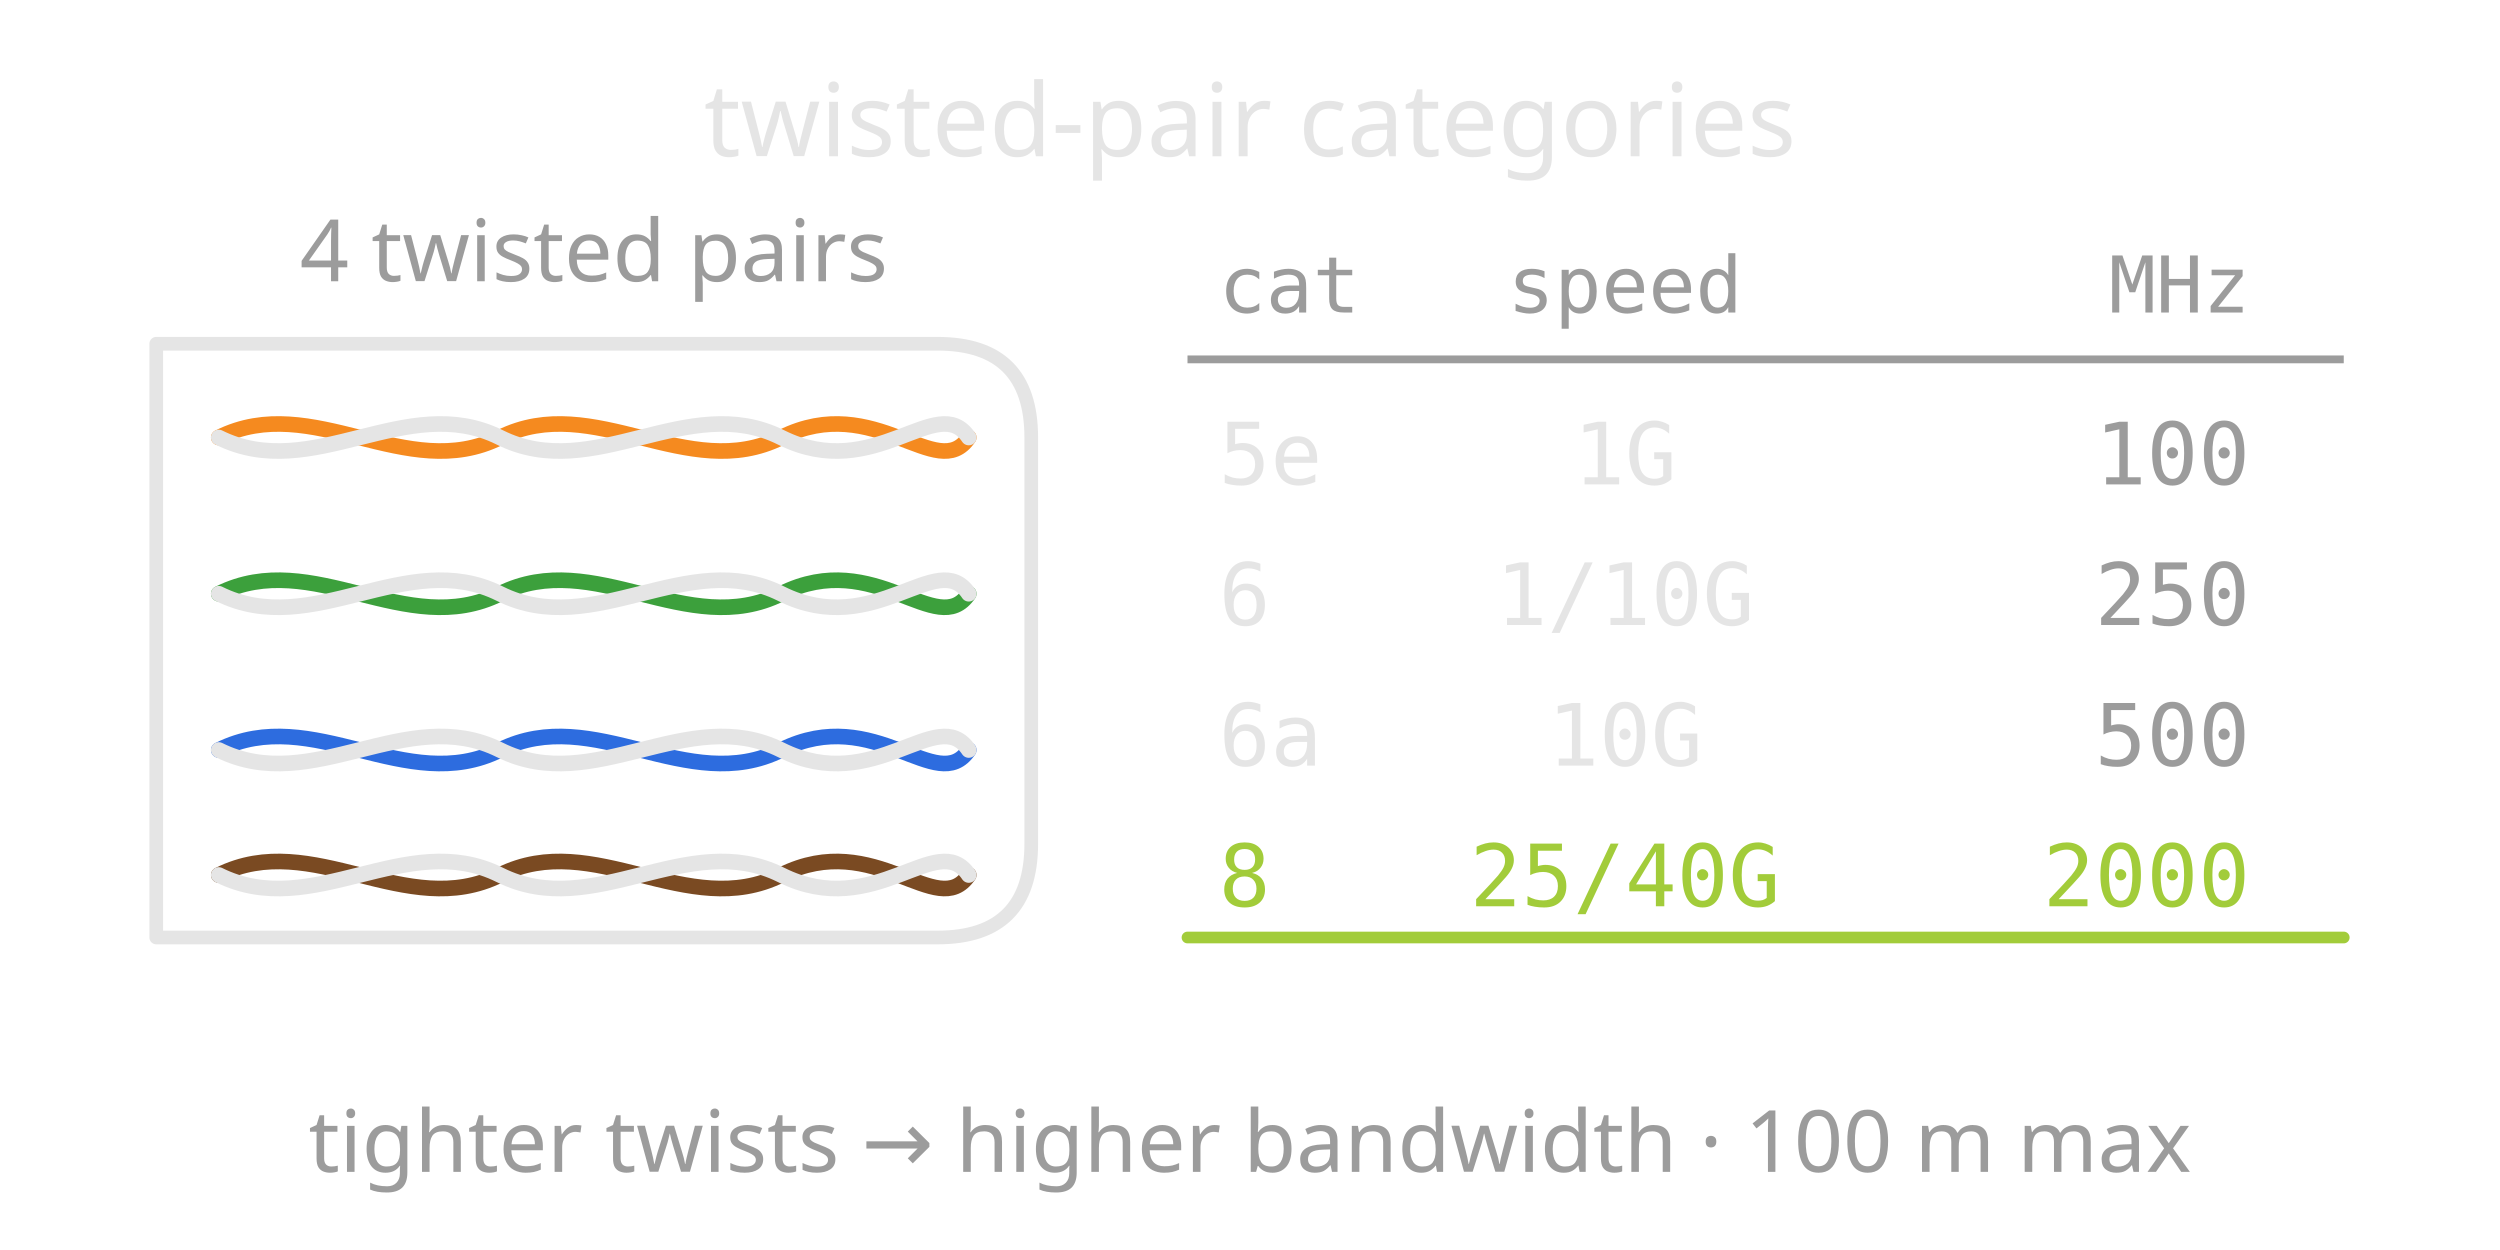
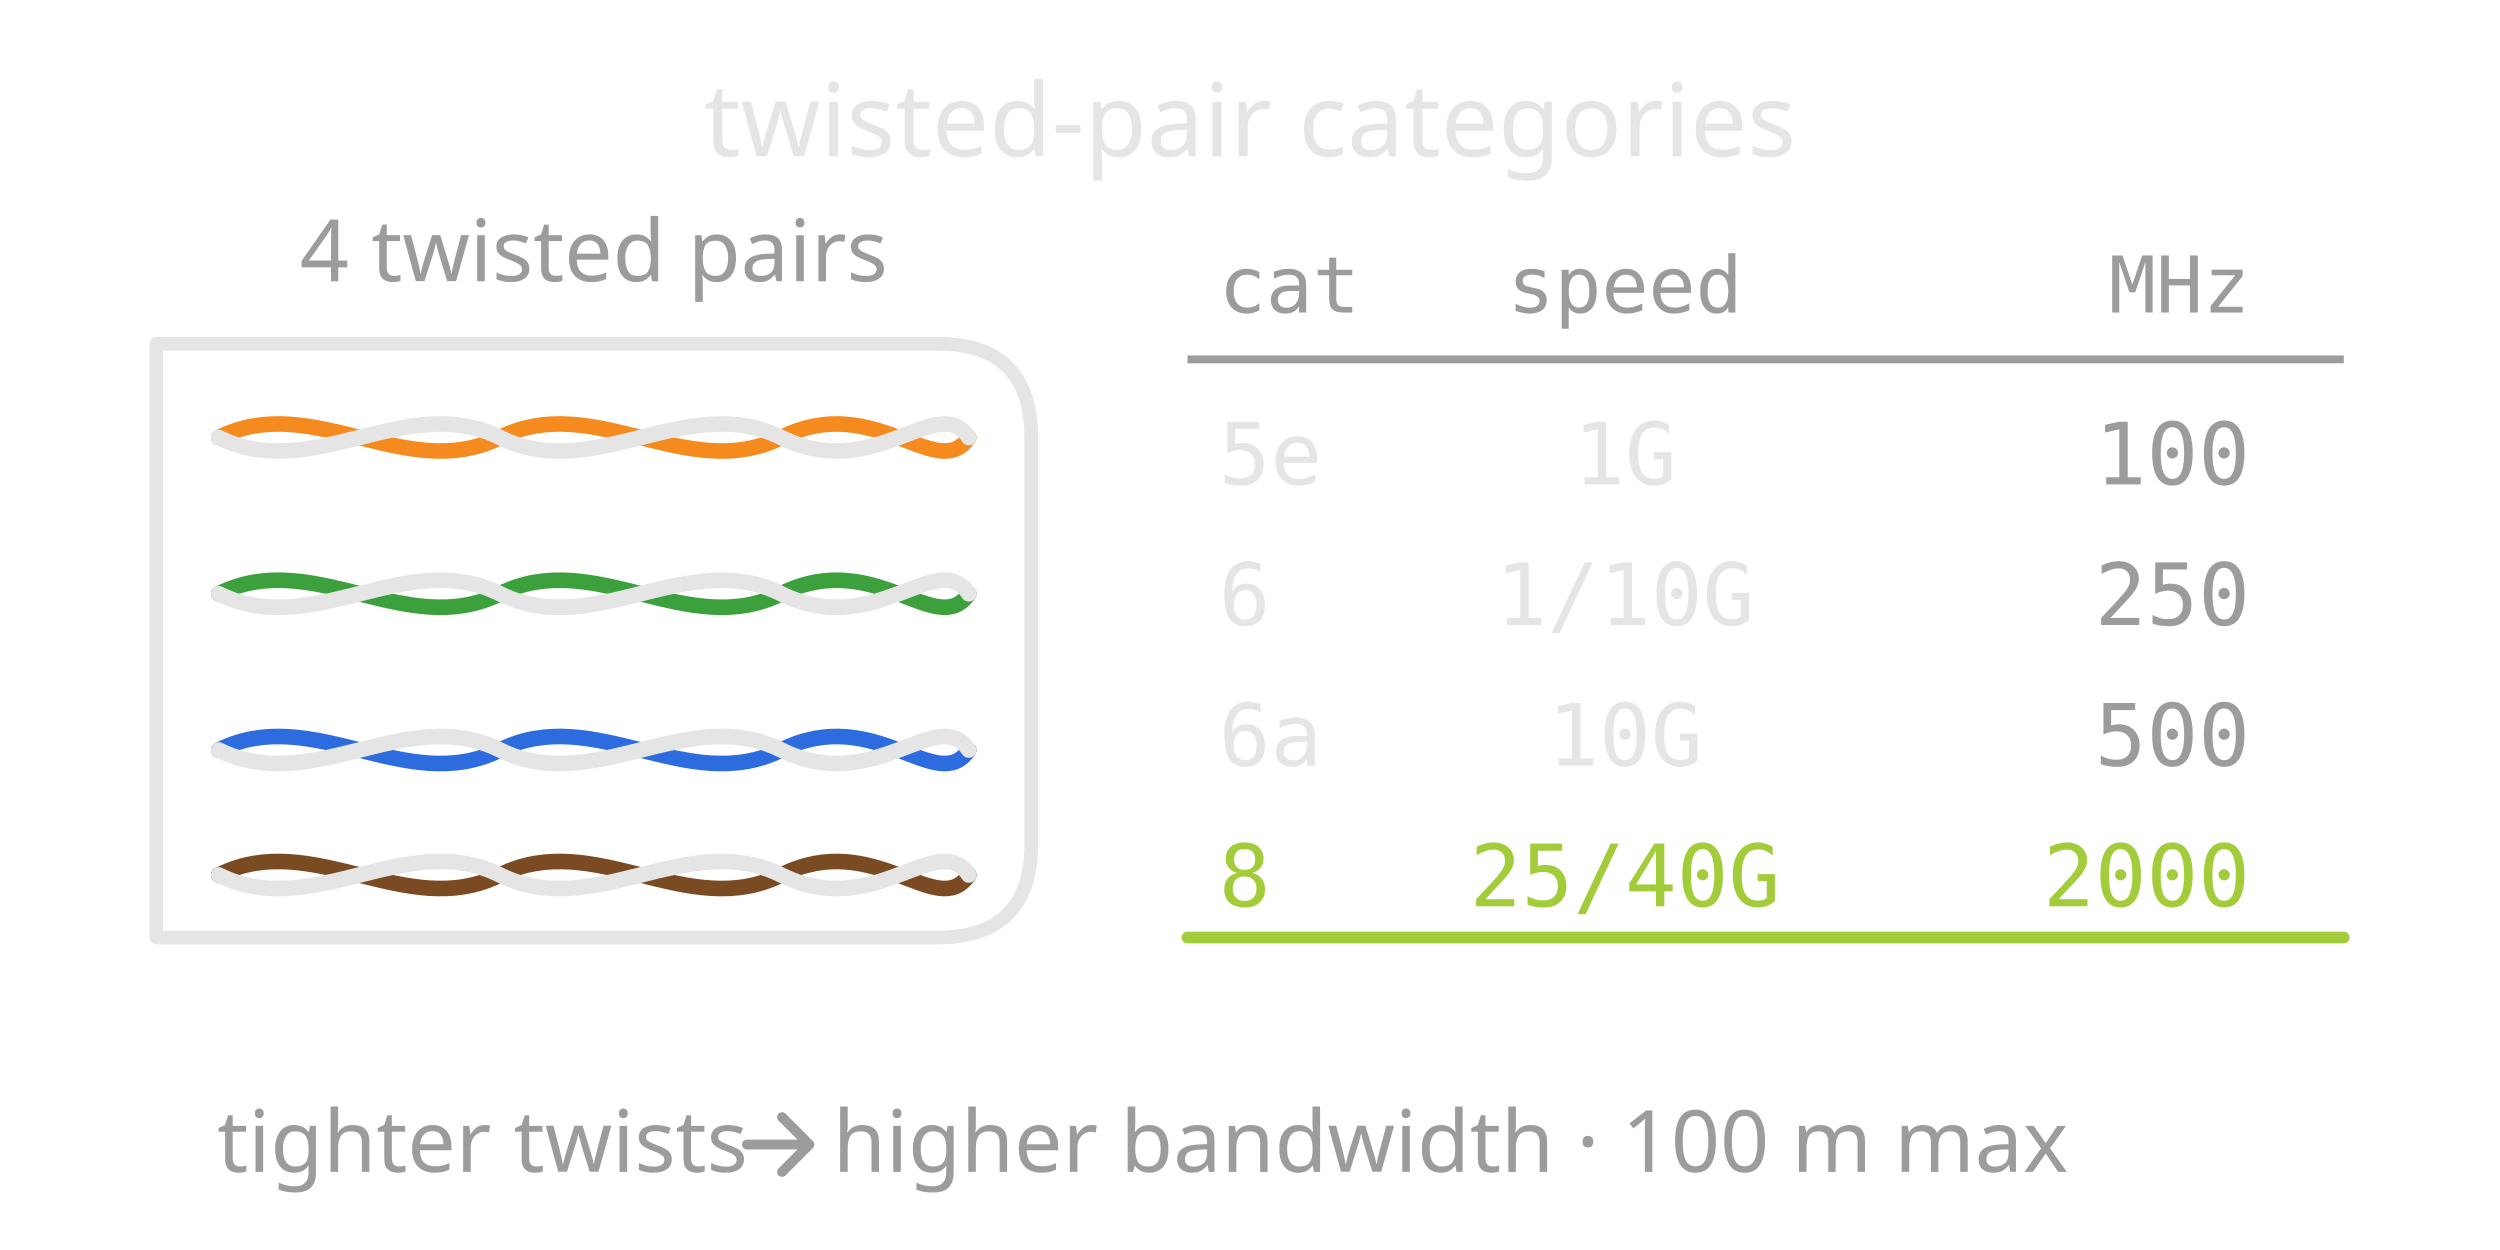
<svg xmlns="http://www.w3.org/2000/svg" viewBox="0 0 320 160" fill="none" font-family="IBM Plex Sans, sans-serif">
  <path d="M20 44 L120 44 Q132 44 132 56 L132 108 Q132 120 120 120 L20 120 Z" stroke="#E5E5E5" stroke-width="1.75" stroke-linejoin="round" />
  <g stroke-width="2" stroke-linecap="round" fill="none">
    <path d="M28 56 C40 50 52 62 64 56 C76 50 88 62 100 56 C112 50 120 62 124 56" stroke="#F58A1F" />
    <path d="M28 56 C40 62 52 50 64 56 C76 62 88 50 100 56 C112 62 120 50 124 56" stroke="#E5E5E5" />
  </g>
  <g stroke-width="2" stroke-linecap="round" fill="none">
    <path d="M28 76 C40 70 52 82 64 76 C76 70 88 82 100 76 C112 70 120 82 124 76" stroke="#3CA03C" />
    <path d="M28 76 C40 82 52 70 64 76 C76 82 88 70 100 76 C112 82 120 70 124 76" stroke="#E5E5E5" />
  </g>
  <g stroke-width="2" stroke-linecap="round" fill="none">
    <path d="M28 96 C40 90 52 102 64 96 C76 90 88 102 100 96 C112 90 120 102 124 96" stroke="#2D6CDF" />
    <path d="M28 96 C40 102 52 90 64 96 C76 102 88 90 100 96 C112 102 120 90 124 96" stroke="#E5E5E5" />
  </g>
  <g stroke-width="2" stroke-linecap="round" fill="none">
    <path d="M28 112 C40 106 52 118 64 112 C76 106 88 118 100 112 C112 106 120 118 124 112" stroke="#7A4A22" />
    <path d="M28 112 C40 118 52 106 64 112 C76 118 88 106 100 112 C112 118 120 106 124 112" stroke="#E5E5E5" />
  </g>
  <text x="76" y="36" fill="#9C9C9C" font-size="11" font-weight="500" text-anchor="middle">4 twisted pairs</text>
  <g font-size="10" font-weight="500" fill="#9C9C9C" font-family="DM Mono, monospace">
    <text x="156" y="40">cat</text>
    <text x="208" y="40" text-anchor="middle">speed</text>
    <text x="288" y="40" text-anchor="end">MHz</text>
  </g>
  <line x1="152" y1="46" x2="300" y2="46" stroke="#9C9C9C" stroke-width="1" />
  <g font-family="DM Mono, monospace" font-size="11" font-weight="500">
    <text x="156" y="62" fill="#E5E5E5">5e</text>
    <text x="208" y="62" fill="#E5E5E5" text-anchor="middle">1G</text>
    <text x="288" y="62" fill="#9C9C9C" text-anchor="end">100</text>
    <text x="156" y="80" fill="#E5E5E5">6</text>
    <text x="208" y="80" fill="#E5E5E5" text-anchor="middle">1/10G</text>
    <text x="288" y="80" fill="#9C9C9C" text-anchor="end">250</text>
    <text x="156" y="98" fill="#E5E5E5">6a</text>
    <text x="208" y="98" fill="#E5E5E5" text-anchor="middle">10G</text>
    <text x="288" y="98" fill="#9C9C9C" text-anchor="end">500</text>
    <text x="156" y="116" fill="#A2CC3A">8</text>
    <text x="208" y="116" fill="#A2CC3A" text-anchor="middle">25/40G</text>
    <text x="288" y="116" fill="#A2CC3A" text-anchor="end">2000</text>
  </g>
  <line x1="152" y1="120" x2="300" y2="120" stroke="#A2CC3A" stroke-width="1.5" stroke-linecap="round" />
  <text x="160" y="20" fill="#E5E5E5" font-size="13" font-weight="500" text-anchor="middle">twisted-pair categories</text>
-   <text x="160" y="150" fill="#9C9C9C" font-size="11" font-weight="500" text-anchor="middle">tighter twists → higher bandwidth · 100 m max</text>
+   <text fill="#9C9C9C" font-size="11" font-weight="500" x="27.8" y="150.0" text-anchor="start">tighter twists</text>
+   <path d="M95.6 146.5 H103.6 M100.1 143.0 L103.6 146.5 L100.1 150.0" fill="none" stroke="#9C9C9C" stroke-width="1.265" stroke-linecap="round" stroke-linejoin="round" />
+   <text fill="#9C9C9C" font-size="11" font-weight="500" x="106.6" y="150.0" text-anchor="start">higher bandwidth · 100 m max</text>
</svg>
